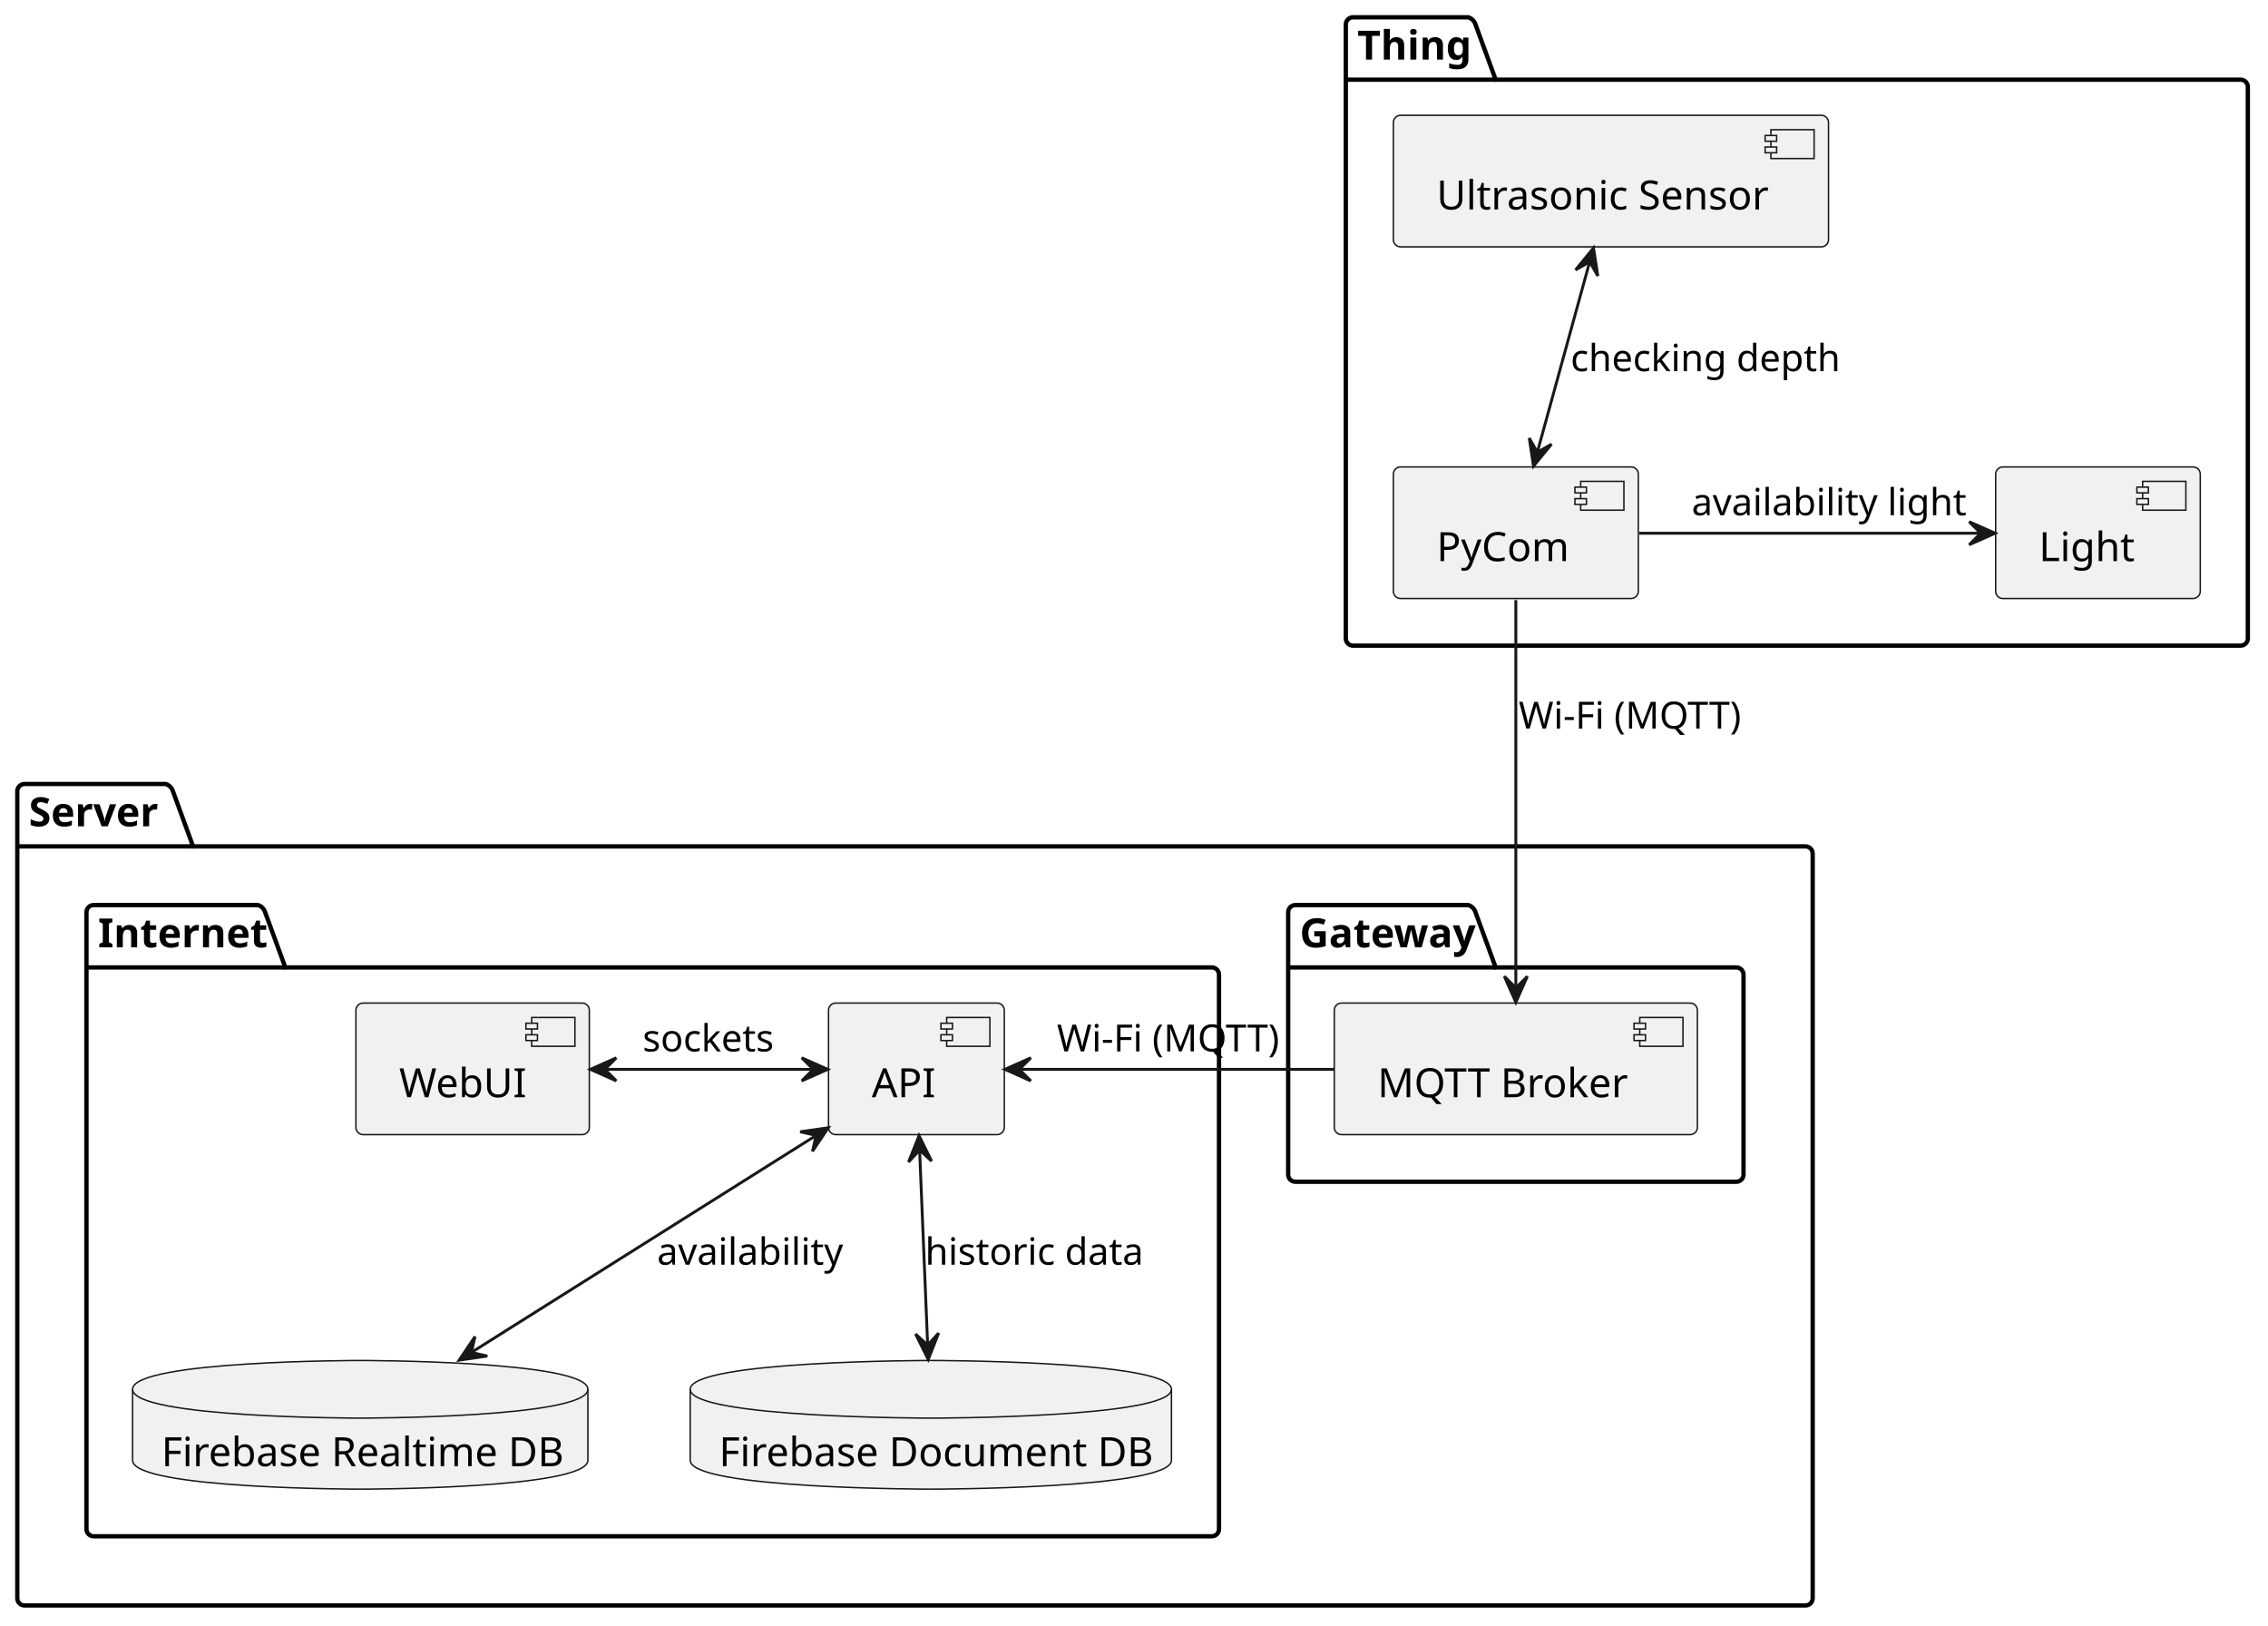
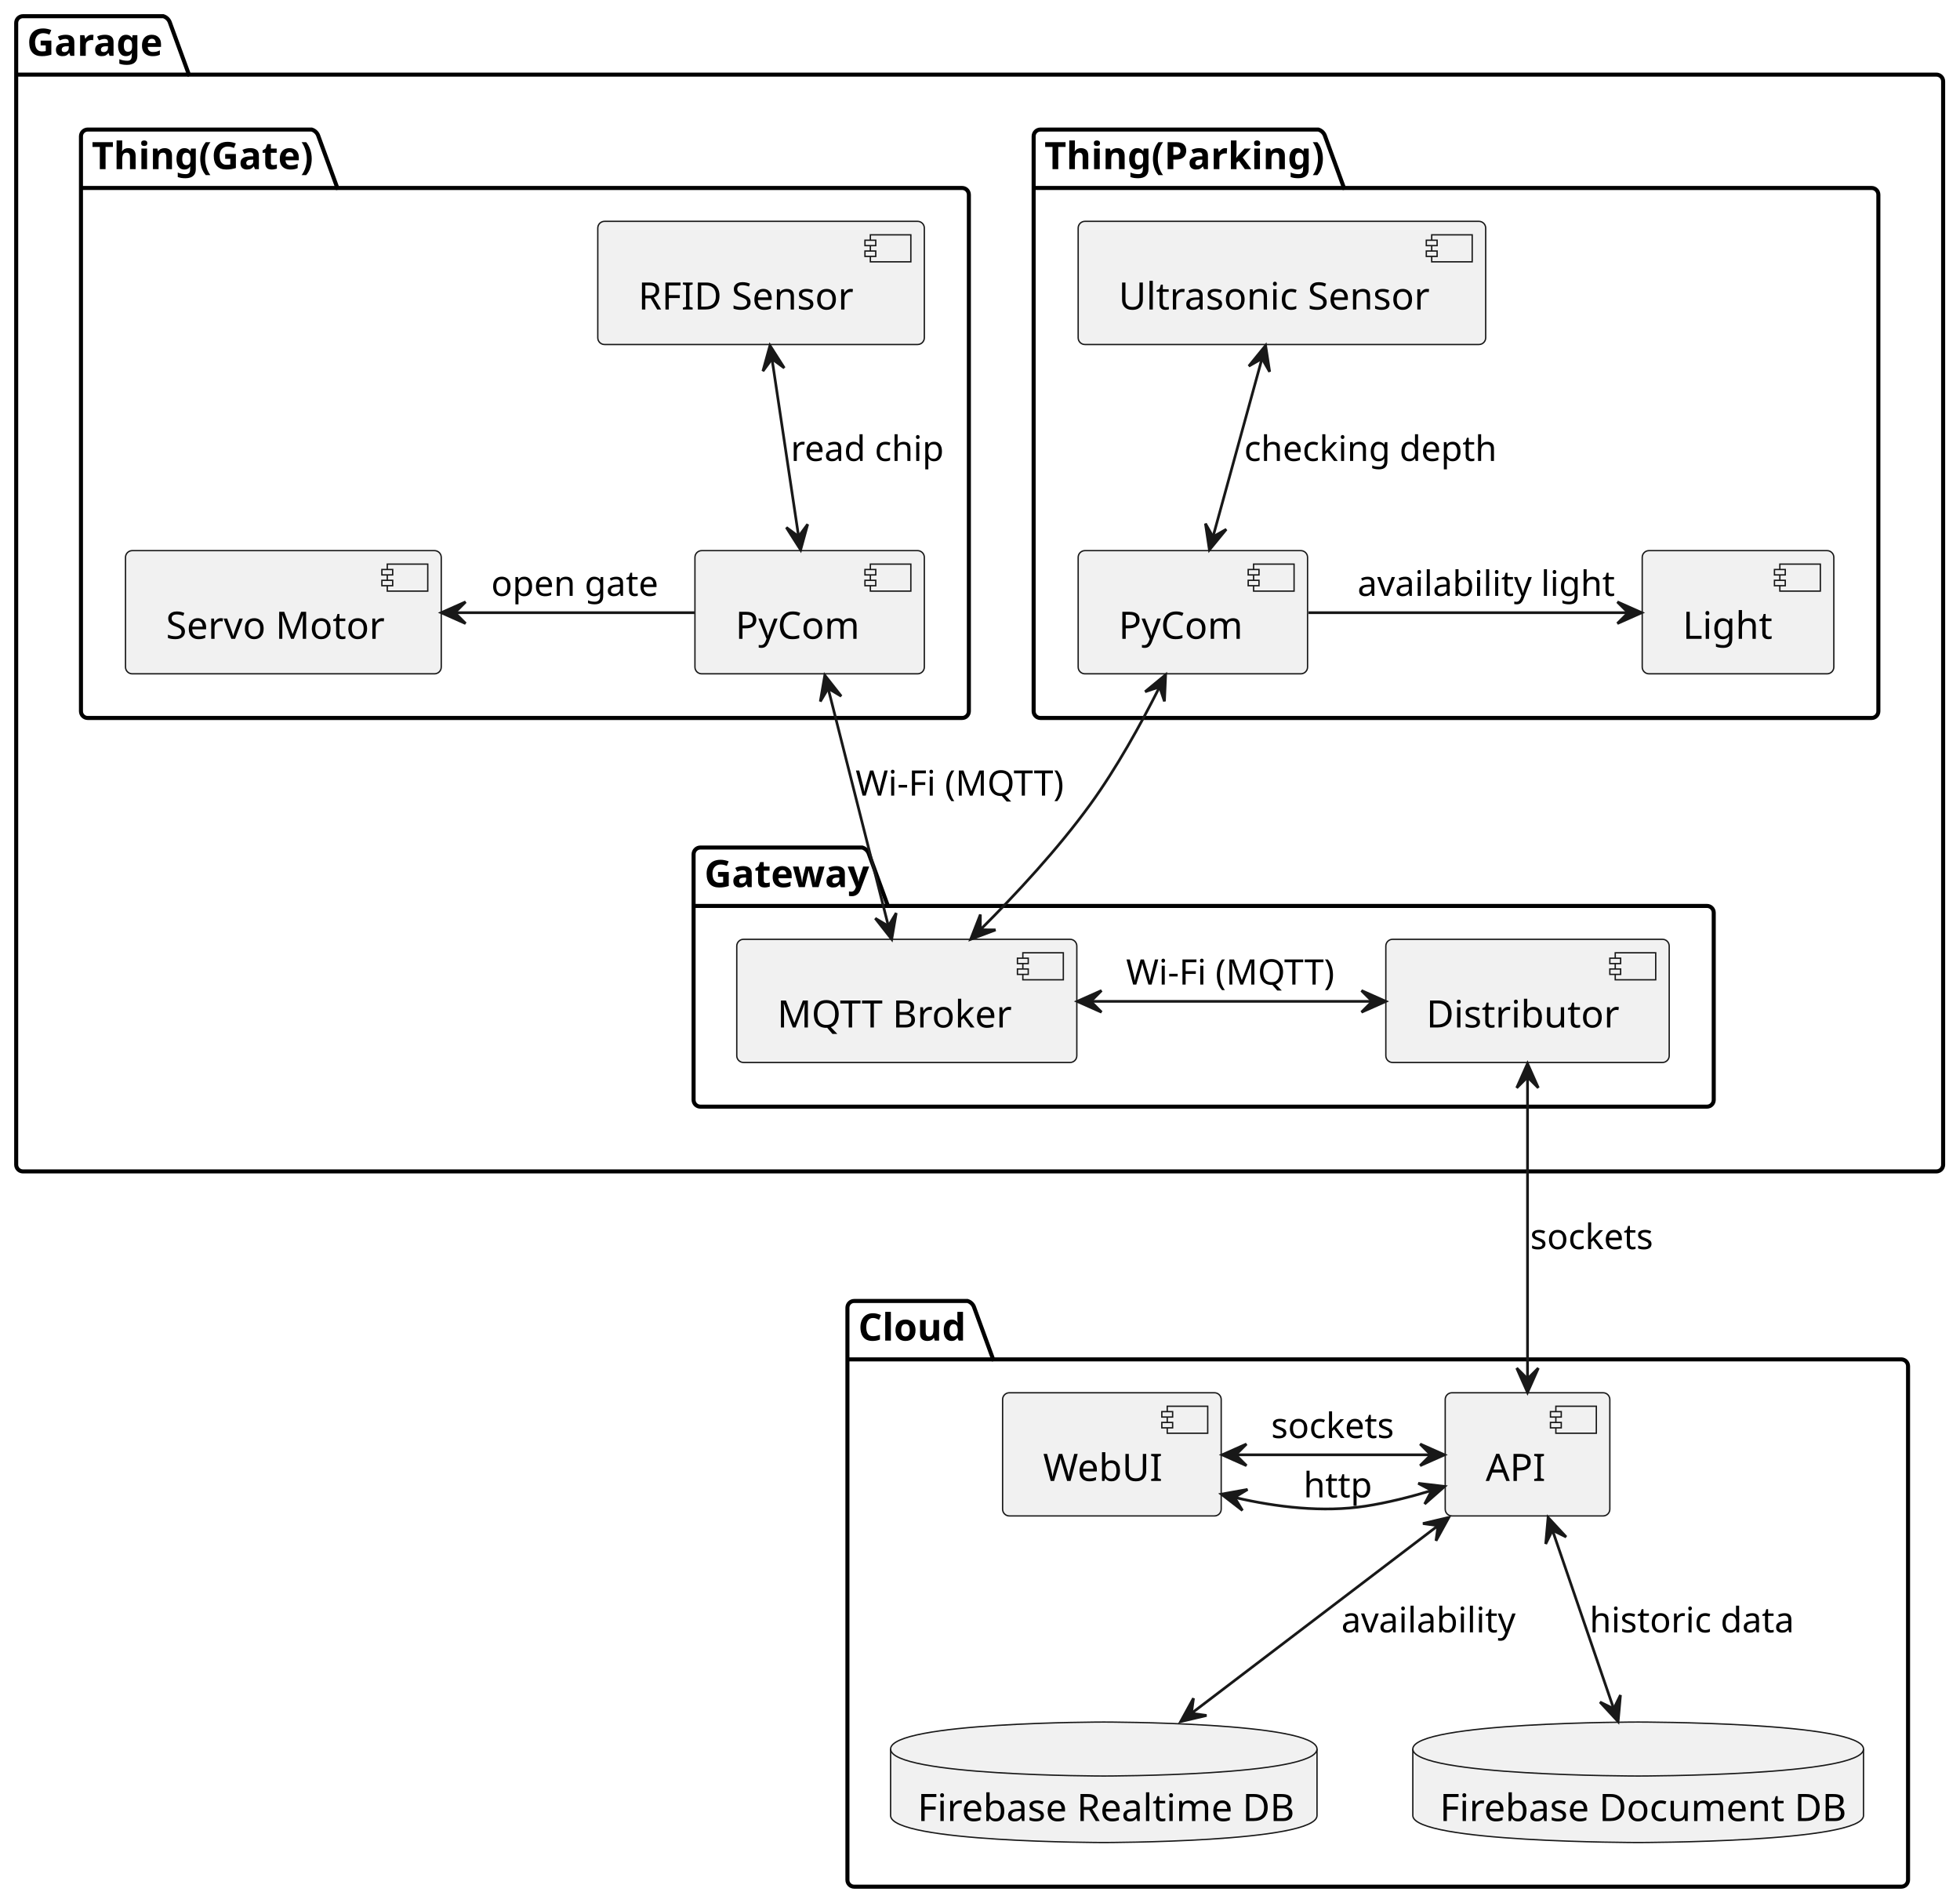
- <svg xmlns="http://www.w3.org/2000/svg" contentStyleType="text/css" height="564px" preserveAspectRatio="none" style="width:787px;height:564px;background:#FFFFFF;" version="1.1" viewBox="0 0 787 564" width="787px" zoomAndPan="magnify">
+ <svg xmlns="http://www.w3.org/2000/svg" contentStyleType="text/css" height="564.8px" preserveAspectRatio="none" style="width:581px;height:564px;background:#FFFFFF;" version="1.1" viewBox="0 0 581 564" width="581.6px" zoomAndPan="magnify">
  <defs />
  <g>
-     <g id="cluster_Thing">
-       <path d="M469.5,6 L509.5,6 A3.75,3.75 0 0 1 512,8.5 L519,27.641 L777.5,27.641 A2.5,2.5 0 0 1 780,30.141 L780,221.5 A2.5,2.5 0 0 1 777.5,224 L469.5,224 A2.5,2.5 0 0 1 467,221.5 L467,8.5 A2.5,2.5 0 0 1 469.5,6 " fill="none" style="stroke:#000000;stroke-width:1.5;" />
-       <line style="stroke:#000000;stroke-width:1.5;" x1="467" x2="519" y1="27.641" y2="27.641" />
-       <text fill="#000000" font-family="sans-serif" font-size="14" font-weight="bold" lengthAdjust="spacing" textLength="39" x="471" y="20.674">Thing</text>
+     <g id="cluster_Garage">
+       <path d="M6.8,4.8 L48.4,4.8 A3,3 0 0 1 50.4,6.8 L56,22.113 L574,22.113 A2,2 0 0 1 576,24.113 L576,345.2 A2,2 0 0 1 574,347.2 L6.8,347.2 A2,2 0 0 1 4.8,345.2 L4.8,6.8 A2,2 0 0 1 6.8,4.8 " fill="none" style="stroke:#000000;stroke-width:1.2;" />
+       <line style="stroke:#000000;stroke-width:1.2;" x1="4.8" x2="56" y1="22.113" y2="22.113" />
+       <text fill="#000000" font-family="sans-serif" font-size="11.2" font-weight="bold" lengthAdjust="spacing" textLength="40.8" x="8" y="16.539">Garage</text>
    </g>
-     <g id="cluster_Server">
-       <path d="M8.5,272 L57.5,272 A3.75,3.75 0 0 1 60,274.5 L67,293.641 L626.5,293.641 A2.5,2.5 0 0 1 629,296.141 L629,554.5 A2.5,2.5 0 0 1 626.5,557 L8.5,557 A2.5,2.5 0 0 1 6,554.5 L6,274.5 A2.5,2.5 0 0 1 8.5,272 " fill="none" style="stroke:#000000;stroke-width:1.5;" />
-       <line style="stroke:#000000;stroke-width:1.5;" x1="6" x2="67" y1="293.641" y2="293.641" />
-       <text fill="#000000" font-family="sans-serif" font-size="14" font-weight="bold" lengthAdjust="spacing" textLength="48" x="10" y="286.674">Server</text>
+     <g id="cluster_Thing(Parking)">
+       <path d="M308.4,38.4 L390.8,38.4 A3,3 0 0 1 392.8,40.4 L398.4,55.712 L554.8,55.712 A2,2 0 0 1 556.8,57.712 L556.8,210.8 A2,2 0 0 1 554.8,212.8 L308.4,212.8 A2,2 0 0 1 306.4,210.8 L306.4,40.4 A2,2 0 0 1 308.4,38.4 " fill="none" style="stroke:#000000;stroke-width:1.2;" />
+       <line style="stroke:#000000;stroke-width:1.2;" x1="306.4" x2="398.4" y1="55.712" y2="55.712" />
+       <text fill="#000000" font-family="sans-serif" font-size="11.2" font-weight="bold" lengthAdjust="spacing" textLength="81.6" x="309.6" y="50.139">Thing(Parking)</text>
+     </g>
+     <g id="cluster_Thing(Gate)">
+       <path d="M26,38.4 L92.4,38.4 A3,3 0 0 1 94.4,40.4 L100,55.712 L285.2,55.712 A2,2 0 0 1 287.2,57.712 L287.2,210.8 A2,2 0 0 1 285.2,212.8 L26,212.8 A2,2 0 0 1 24,210.8 L24,40.4 A2,2 0 0 1 26,38.4 " fill="none" style="stroke:#000000;stroke-width:1.2;" />
+       <line style="stroke:#000000;stroke-width:1.2;" x1="24" x2="100" y1="55.712" y2="55.712" />
+       <text fill="#000000" font-family="sans-serif" font-size="11.2" font-weight="bold" lengthAdjust="spacing" textLength="65.6" x="27.2" y="50.139">Thing(Gate)</text>
    </g>
    <g id="cluster_Gateway">
-       <path d="M449.5,314 L509.5,314 A3.75,3.75 0 0 1 512,316.5 L519,335.641 L602.5,335.641 A2.5,2.5 0 0 1 605,338.141 L605,407.5 A2.5,2.5 0 0 1 602.5,410 L449.5,410 A2.5,2.5 0 0 1 447,407.5 L447,316.5 A2.5,2.5 0 0 1 449.5,314 " fill="none" style="stroke:#000000;stroke-width:1.5;" />
-       <line style="stroke:#000000;stroke-width:1.5;" x1="447" x2="519" y1="335.641" y2="335.641" />
-       <text fill="#000000" font-family="sans-serif" font-size="14" font-weight="bold" lengthAdjust="spacing" textLength="59" x="451" y="328.674">Gateway</text>
+       <path d="M207.6,251.2 L255.6,251.2 A3,3 0 0 1 257.6,253.2 L263.2,268.512 L506,268.512 A2,2 0 0 1 508,270.512 L508,326 A2,2 0 0 1 506,328 L207.6,328 A2,2 0 0 1 205.6,326 L205.6,253.2 A2,2 0 0 1 207.6,251.2 " fill="none" style="stroke:#000000;stroke-width:1.2;" />
+       <line style="stroke:#000000;stroke-width:1.2;" x1="205.6" x2="263.2" y1="268.512" y2="268.512" />
+       <text fill="#000000" font-family="sans-serif" font-size="11.2" font-weight="bold" lengthAdjust="spacing" textLength="47.2" x="208.8" y="262.939">Gateway</text>
    </g>
-     <g id="cluster_Internet">
-       <path d="M32.5,314 L89.5,314 A3.75,3.75 0 0 1 92,316.5 L99,335.641 L420.5,335.641 A2.5,2.5 0 0 1 423,338.141 L423,530.5 A2.5,2.5 0 0 1 420.5,533 L32.5,533 A2.5,2.5 0 0 1 30,530.5 L30,316.5 A2.5,2.5 0 0 1 32.5,314 " fill="none" style="stroke:#000000;stroke-width:1.5;" />
-       <line style="stroke:#000000;stroke-width:1.5;" x1="30" x2="99" y1="335.641" y2="335.641" />
-       <text fill="#000000" font-family="sans-serif" font-size="14" font-weight="bold" lengthAdjust="spacing" textLength="56" x="34" y="328.674">Internet</text>
+     <g id="cluster_Cloud">
+       <path d="M253.2,385.6 L286.8,385.6 A3,3 0 0 1 288.8,387.6 L294.4,402.913 L563.6,402.913 A2,2 0 0 1 565.6,404.913 L565.6,557.2 A2,2 0 0 1 563.6,559.2 L253.2,559.2 A2,2 0 0 1 251.2,557.2 L251.2,387.6 A2,2 0 0 1 253.2,385.6 " fill="none" style="stroke:#000000;stroke-width:1.2;" />
+       <line style="stroke:#000000;stroke-width:1.2;" x1="251.2" x2="294.4" y1="402.913" y2="402.913" />
+       <text fill="#000000" font-family="sans-serif" font-size="11.2" font-weight="bold" lengthAdjust="spacing" textLength="32.8" x="254.4" y="397.339">Cloud</text>
    </g>
    <g id="elem_sensor">
-       <rect fill="#F1F1F1" height="45.641" rx="2.5" ry="2.5" style="stroke:#181818;stroke-width:0.5;" width="151" x="483.5" y="40" />
-       <rect fill="#F1F1F1" height="10" style="stroke:#181818;stroke-width:0.5;" width="15" x="614.5" y="45" />
-       <rect fill="#F1F1F1" height="2" style="stroke:#181818;stroke-width:0.5;" width="4" x="612.5" y="47" />
-       <rect fill="#F1F1F1" height="2" style="stroke:#181818;stroke-width:0.5;" width="4" x="612.5" y="51" />
-       <text fill="#000000" font-family="sans-serif" font-size="14" lengthAdjust="spacing" textLength="111" x="498.5" y="72.674">Ultrasonic Sensor</text>
+       <rect fill="#F1F1F1" height="36.513" rx="2" ry="2" style="stroke:#181818;stroke-width:0.4;" width="120.8" x="319.6" y="65.6" />
+       <rect fill="#F1F1F1" height="8" style="stroke:#181818;stroke-width:0.4;" width="12" x="424.4" y="69.6" />
+       <rect fill="#F1F1F1" height="1.6" style="stroke:#181818;stroke-width:0.4;" width="3.2" x="422.8" y="71.2" />
+       <rect fill="#F1F1F1" height="1.6" style="stroke:#181818;stroke-width:0.4;" width="3.2" x="422.8" y="74.4" />
+       <text fill="#000000" font-family="sans-serif" font-size="11.2" lengthAdjust="spacing" textLength="88.8" x="331.6" y="91.739">Ultrasonic Sensor</text>
    </g>
    <g id="elem_py">
-       <rect fill="#F1F1F1" height="45.641" rx="2.5" ry="2.5" style="stroke:#181818;stroke-width:0.5;" width="85" x="483.5" y="162" />
-       <rect fill="#F1F1F1" height="10" style="stroke:#181818;stroke-width:0.5;" width="15" x="548.5" y="167" />
-       <rect fill="#F1F1F1" height="2" style="stroke:#181818;stroke-width:0.5;" width="4" x="546.5" y="169" />
-       <rect fill="#F1F1F1" height="2" style="stroke:#181818;stroke-width:0.5;" width="4" x="546.5" y="173" />
-       <text fill="#000000" font-family="sans-serif" font-size="14" lengthAdjust="spacing" textLength="45" x="498.5" y="194.674">PyCom</text>
+       <rect fill="#F1F1F1" height="36.513" rx="2" ry="2" style="stroke:#181818;stroke-width:0.4;" width="68" x="319.6" y="163.2" />
+       <rect fill="#F1F1F1" height="8" style="stroke:#181818;stroke-width:0.4;" width="12" x="371.6" y="167.2" />
+       <rect fill="#F1F1F1" height="1.6" style="stroke:#181818;stroke-width:0.4;" width="3.2" x="370" y="168.8" />
+       <rect fill="#F1F1F1" height="1.6" style="stroke:#181818;stroke-width:0.4;" width="3.2" x="370" y="172" />
+       <text fill="#000000" font-family="sans-serif" font-size="11.2" lengthAdjust="spacing" textLength="36" x="331.6" y="189.339">PyCom</text>
    </g>
    <g id="elem_actuator">
-       <rect fill="#F1F1F1" height="45.641" rx="2.5" ry="2.5" style="stroke:#181818;stroke-width:0.5;" width="71" x="692.5" y="162" />
-       <rect fill="#F1F1F1" height="10" style="stroke:#181818;stroke-width:0.5;" width="15" x="743.5" y="167" />
-       <rect fill="#F1F1F1" height="2" style="stroke:#181818;stroke-width:0.5;" width="4" x="741.5" y="169" />
-       <rect fill="#F1F1F1" height="2" style="stroke:#181818;stroke-width:0.5;" width="4" x="741.5" y="173" />
-       <text fill="#000000" font-family="sans-serif" font-size="14" lengthAdjust="spacing" textLength="31" x="707.5" y="194.674">Light</text>
+       <rect fill="#F1F1F1" height="36.513" rx="2" ry="2" style="stroke:#181818;stroke-width:0.4;" width="56.8" x="486.8" y="163.2" />
+       <rect fill="#F1F1F1" height="8" style="stroke:#181818;stroke-width:0.4;" width="12" x="527.6" y="167.2" />
+       <rect fill="#F1F1F1" height="1.6" style="stroke:#181818;stroke-width:0.4;" width="3.2" x="526" y="168.8" />
+       <rect fill="#F1F1F1" height="1.6" style="stroke:#181818;stroke-width:0.4;" width="3.2" x="526" y="172" />
+       <text fill="#000000" font-family="sans-serif" font-size="11.2" lengthAdjust="spacing" textLength="24.8" x="498.8" y="189.339">Light</text>
+     </g>
+     <g id="elem_sensor2">
+       <rect fill="#F1F1F1" height="36.513" rx="2" ry="2" style="stroke:#181818;stroke-width:0.4;" width="96.8" x="177.2" y="65.6" />
+       <rect fill="#F1F1F1" height="8" style="stroke:#181818;stroke-width:0.4;" width="12" x="258" y="69.6" />
+       <rect fill="#F1F1F1" height="1.6" style="stroke:#181818;stroke-width:0.4;" width="3.2" x="256.4" y="71.2" />
+       <rect fill="#F1F1F1" height="1.6" style="stroke:#181818;stroke-width:0.4;" width="3.2" x="256.4" y="74.4" />
+       <text fill="#000000" font-family="sans-serif" font-size="11.2" lengthAdjust="spacing" textLength="64.8" x="189.2" y="91.739">RFID Sensor</text>
+     </g>
+     <g id="elem_py2">
+       <rect fill="#F1F1F1" height="36.513" rx="2" ry="2" style="stroke:#181818;stroke-width:0.4;" width="68" x="206" y="163.2" />
+       <rect fill="#F1F1F1" height="8" style="stroke:#181818;stroke-width:0.4;" width="12" x="258" y="167.2" />
+       <rect fill="#F1F1F1" height="1.6" style="stroke:#181818;stroke-width:0.4;" width="3.2" x="256.4" y="168.8" />
+       <rect fill="#F1F1F1" height="1.6" style="stroke:#181818;stroke-width:0.4;" width="3.2" x="256.4" y="172" />
+       <text fill="#000000" font-family="sans-serif" font-size="11.2" lengthAdjust="spacing" textLength="36" x="218" y="189.339">PyCom</text>
+     </g>
+     <g id="elem_actuator2">
+       <rect fill="#F1F1F1" height="36.513" rx="2" ry="2" style="stroke:#181818;stroke-width:0.4;" width="93.6" x="37.2" y="163.2" />
+       <rect fill="#F1F1F1" height="8" style="stroke:#181818;stroke-width:0.4;" width="12" x="114.8" y="167.2" />
+       <rect fill="#F1F1F1" height="1.6" style="stroke:#181818;stroke-width:0.4;" width="3.2" x="113.2" y="168.8" />
+       <rect fill="#F1F1F1" height="1.6" style="stroke:#181818;stroke-width:0.4;" width="3.2" x="113.2" y="172" />
+       <text fill="#000000" font-family="sans-serif" font-size="11.2" lengthAdjust="spacing" textLength="61.6" x="49.2" y="189.339">Servo Motor</text>
    </g>
    <g id="elem_broker">
-       <rect fill="#F1F1F1" height="45.641" rx="2.5" ry="2.5" style="stroke:#181818;stroke-width:0.5;" width="126" x="463" y="348" />
-       <rect fill="#F1F1F1" height="10" style="stroke:#181818;stroke-width:0.5;" width="15" x="569" y="353" />
-       <rect fill="#F1F1F1" height="2" style="stroke:#181818;stroke-width:0.5;" width="4" x="567" y="355" />
-       <rect fill="#F1F1F1" height="2" style="stroke:#181818;stroke-width:0.5;" width="4" x="567" y="359" />
-       <text fill="#000000" font-family="sans-serif" font-size="14" lengthAdjust="spacing" textLength="86" x="478" y="380.674">MQTT Broker</text>
+       <rect fill="#F1F1F1" height="36.513" rx="2" ry="2" style="stroke:#181818;stroke-width:0.4;" width="100.8" x="218.4" y="278.4" />
+       <rect fill="#F1F1F1" height="8" style="stroke:#181818;stroke-width:0.4;" width="12" x="303.2" y="282.4" />
+       <rect fill="#F1F1F1" height="1.6" style="stroke:#181818;stroke-width:0.4;" width="3.2" x="301.6" y="284" />
+       <rect fill="#F1F1F1" height="1.6" style="stroke:#181818;stroke-width:0.4;" width="3.2" x="301.6" y="287.2" />
+       <text fill="#000000" font-family="sans-serif" font-size="11.2" lengthAdjust="spacing" textLength="68.8" x="230.4" y="304.539">MQTT Broker</text>
+     </g>
+     <g id="elem_distributor">
+       <rect fill="#F1F1F1" height="36.513" rx="2" ry="2" style="stroke:#181818;stroke-width:0.4;" width="84" x="410.8" y="278.4" />
+       <rect fill="#F1F1F1" height="8" style="stroke:#181818;stroke-width:0.4;" width="12" x="478.8" y="282.4" />
+       <rect fill="#F1F1F1" height="1.6" style="stroke:#181818;stroke-width:0.4;" width="3.2" x="477.2" y="284" />
+       <rect fill="#F1F1F1" height="1.6" style="stroke:#181818;stroke-width:0.4;" width="3.2" x="477.2" y="287.2" />
+       <text fill="#000000" font-family="sans-serif" font-size="11.2" lengthAdjust="spacing" textLength="52" x="422.8" y="304.539">Distributor</text>
    </g>
    <g id="elem_realtimedb">
-       <path d="M46,482 C46,472 125,472 125,472 C125,472 204,472 204,482 L204,506.641 C204,516.641 125,516.641 125,516.641 C125,516.641 46,516.641 46,506.641 L46,482 " fill="#F1F1F1" style="stroke:#181818;stroke-width:0.5;" />
-       <path d="M46,482 C46,492 125,492 125,492 C125,492 204,492 204,482 " fill="none" style="stroke:#181818;stroke-width:0.5;" />
-       <text fill="#000000" font-family="sans-serif" font-size="14" lengthAdjust="spacing" textLength="138" x="56" y="508.674">Firebase Realtime DB</text>
+       <path d="M264,518.4 C264,510.4 327.2,510.4 327.2,510.4 C327.2,510.4 390.4,510.4 390.4,518.4 L390.4,538.112 C390.4,546.112 327.2,546.112 327.2,546.112 C327.2,546.112 264,546.112 264,538.112 L264,518.4 " fill="#F1F1F1" style="stroke:#181818;stroke-width:0.4;" />
+       <path d="M264,518.4 C264,526.4 327.2,526.4 327.2,526.4 C327.2,526.4 390.4,526.4 390.4,518.4 " fill="none" style="stroke:#181818;stroke-width:0.4;" />
+       <text fill="#000000" font-family="sans-serif" font-size="11.2" lengthAdjust="spacing" textLength="110.4" x="272" y="539.739">Firebase Realtime DB</text>
    </g>
    <g id="elem_documentdb">
-       <path d="M239.5,482 C239.5,472 323,472 323,472 C323,472 406.5,472 406.5,482 L406.5,506.641 C406.5,516.641 323,516.641 323,516.641 C323,516.641 239.5,516.641 239.5,506.641 L239.5,482 " fill="#F1F1F1" style="stroke:#181818;stroke-width:0.5;" />
-       <path d="M239.5,482 C239.5,492 323,492 323,492 C323,492 406.5,492 406.5,482 " fill="none" style="stroke:#181818;stroke-width:0.5;" />
-       <text fill="#000000" font-family="sans-serif" font-size="14" lengthAdjust="spacing" textLength="147" x="249.5" y="508.674">Firebase Document DB</text>
+       <path d="M418.8,518.4 C418.8,510.4 485.6,510.4 485.6,510.4 C485.6,510.4 552.4,510.4 552.4,518.4 L552.4,538.112 C552.4,546.112 485.6,546.112 485.6,546.112 C485.6,546.112 418.8,546.112 418.8,538.112 L418.8,518.4 " fill="#F1F1F1" style="stroke:#181818;stroke-width:0.4;" />
+       <path d="M418.8,518.4 C418.8,526.4 485.6,526.4 485.6,526.4 C485.6,526.4 552.4,526.4 552.4,518.4 " fill="none" style="stroke:#181818;stroke-width:0.4;" />
+       <text fill="#000000" font-family="sans-serif" font-size="11.2" lengthAdjust="spacing" textLength="117.6" x="426.8" y="539.739">Firebase Document DB</text>
    </g>
    <g id="elem_api">
-       <rect fill="#F1F1F1" height="45.641" rx="2.5" ry="2.5" style="stroke:#181818;stroke-width:0.5;" width="61" x="287.5" y="348" />
-       <rect fill="#F1F1F1" height="10" style="stroke:#181818;stroke-width:0.5;" width="15" x="328.5" y="353" />
-       <rect fill="#F1F1F1" height="2" style="stroke:#181818;stroke-width:0.5;" width="4" x="326.5" y="355" />
-       <rect fill="#F1F1F1" height="2" style="stroke:#181818;stroke-width:0.5;" width="4" x="326.5" y="359" />
-       <text fill="#000000" font-family="sans-serif" font-size="14" lengthAdjust="spacing" textLength="21" x="302.5" y="380.674">API</text>
+       <rect fill="#F1F1F1" height="36.513" rx="2" ry="2" style="stroke:#181818;stroke-width:0.4;" width="48.8" x="428.4" y="412.8" />
+       <rect fill="#F1F1F1" height="8" style="stroke:#181818;stroke-width:0.4;" width="12" x="461.2" y="416.8" />
+       <rect fill="#F1F1F1" height="1.6" style="stroke:#181818;stroke-width:0.4;" width="3.2" x="459.6" y="418.4" />
+       <rect fill="#F1F1F1" height="1.6" style="stroke:#181818;stroke-width:0.4;" width="3.2" x="459.6" y="421.6" />
+       <text fill="#000000" font-family="sans-serif" font-size="11.2" lengthAdjust="spacing" textLength="16.8" x="440.4" y="438.939">API</text>
    </g>
    <g id="elem_web">
-       <rect fill="#F1F1F1" height="45.641" rx="2.5" ry="2.5" style="stroke:#181818;stroke-width:0.5;" width="81" x="123.5" y="348" />
-       <rect fill="#F1F1F1" height="10" style="stroke:#181818;stroke-width:0.5;" width="15" x="184.5" y="353" />
-       <rect fill="#F1F1F1" height="2" style="stroke:#181818;stroke-width:0.5;" width="4" x="182.5" y="355" />
-       <rect fill="#F1F1F1" height="2" style="stroke:#181818;stroke-width:0.5;" width="4" x="182.5" y="359" />
-       <text fill="#000000" font-family="sans-serif" font-size="14" lengthAdjust="spacing" textLength="41" x="138.5" y="380.674">WebUI</text>
+       <rect fill="#F1F1F1" height="36.513" rx="2" ry="2" style="stroke:#181818;stroke-width:0.4;" width="64.8" x="297.2" y="412.8" />
+       <rect fill="#F1F1F1" height="8" style="stroke:#181818;stroke-width:0.4;" width="12" x="346" y="416.8" />
+       <rect fill="#F1F1F1" height="1.6" style="stroke:#181818;stroke-width:0.4;" width="3.2" x="344.4" y="418.4" />
+       <rect fill="#F1F1F1" height="1.6" style="stroke:#181818;stroke-width:0.4;" width="3.2" x="344.4" y="421.6" />
+       <text fill="#000000" font-family="sans-serif" font-size="11.2" lengthAdjust="spacing" textLength="32.8" x="309.2" y="438.939">WebUI</text>
    </g>
    <g id="link_sensor_py">
-       <path d="M551.58,90.97 C546.17,110.64 538.88,137.17 533.46,156.87 " fill="none" id="sensor-py" style="stroke:#181818;stroke-width:1.0;" />
-       <polygon fill="#181818" points="532.13,161.72,538.374,154.104,533.456,156.899,530.661,151.981,532.13,161.72" style="stroke:#181818;stroke-width:1.0;" />
-       <polygon fill="#181818" points="552.95,86.01,546.727,93.644,551.637,90.835,554.446,95.745,552.95,86.01" style="stroke:#181818;stroke-width:1.0;" />
-       <text fill="#000000" font-family="sans-serif" font-size="13" lengthAdjust="spacing" textLength="88" x="545" y="128.769">checking depth</text>
+       <path d="M374.064,106.376 C369.736,122.112 363.904,143.336 359.568,159.096 " fill="none" id="sensor-py" style="stroke:#181818;stroke-width:0.8;" />
+       <polygon fill="#181818" points="358.504,162.976,363.499,156.883,359.565,159.119,357.329,155.185,358.504,162.976" style="stroke:#181818;stroke-width:0.8;" />
+       <polygon fill="#181818" points="375.16,102.408,370.181,108.515,374.11,106.268,376.357,110.196,375.16,102.408" style="stroke:#181818;stroke-width:0.8;" />
+       <text fill="#000000" font-family="sans-serif" font-size="10.4" lengthAdjust="spacing" textLength="70.4" x="368.8" y="136.615">checking depth</text>
    </g>
    <g id="link_py_actuator">
-       <path d="M568.84,185 C603.69,185 652.55,185 686.91,185 " fill="none" id="py-to-actuator" style="stroke:#181818;stroke-width:1.0;" />
-       <polygon fill="#181818" points="692.3,185,683.3,181,687.3,185,683.3,189,692.3,185" style="stroke:#181818;stroke-width:1.0;" />
-       <text fill="#000000" font-family="sans-serif" font-size="13" lengthAdjust="spacing" textLength="87" x="587" y="178.769">availability light</text>
+       <path d="M387.872,181.6 C415.752,181.6 454.84,181.6 482.328,181.6 " fill="none" id="py-to-actuator" style="stroke:#181818;stroke-width:0.8;" />
+       <polygon fill="#181818" points="486.64,181.6,479.44,178.4,482.64,181.6,479.44,184.8,486.64,181.6" style="stroke:#181818;stroke-width:0.8;" />
+       <text fill="#000000" font-family="sans-serif" font-size="10.4" lengthAdjust="spacing" textLength="69.6" x="402.4" y="176.615">availability light</text>
+     </g>
+     <g id="link_sensor2_py2">
+       <path d="M228.84,106.376 C231.184,122.04 234.352,143.16 236.712,158.896 " fill="none" id="sensor2-py2" style="stroke:#181818;stroke-width:0.8;" />
+       <polygon fill="#181818" points="237.328,162.976,239.422,155.38,236.733,159.02,233.094,156.332,237.328,162.976" style="stroke:#181818;stroke-width:0.8;" />
+       <polygon fill="#181818" points="228.24,102.408,226.146,110.004,228.834,106.364,232.475,109.052,228.24,102.408" style="stroke:#181818;stroke-width:0.8;" />
+       <text fill="#000000" font-family="sans-serif" font-size="10.4" lengthAdjust="spacing" textLength="42.4" x="234.4" y="136.615">read chip</text>
+     </g>
+     <g id="link_actuator2_py2">
+       <path d="M134.808,181.6 C158.088,181.6 185.064,181.6 205.872,181.6 " fill="none" id="actuator2-backto-py2" style="stroke:#181818;stroke-width:0.8;" />
+       <polygon fill="#181818" points="130.808,181.6,138.008,184.8,134.808,181.6,138.008,178.4,130.808,181.6" style="stroke:#181818;stroke-width:0.8;" />
+       <text fill="#000000" font-family="sans-serif" font-size="10.4" lengthAdjust="spacing" textLength="45.6" x="145.6" y="176.615">open gate</text>
    </g>
    <g id="link_py_broker">
-       <path d="M526,208.19 C526,241.9 526,305.94 526,342.53 " fill="none" id="py-to-broker" style="stroke:#181818;stroke-width:1.0;" />
-       <polygon fill="#181818" points="526,347.73,530,338.73,526,342.73,522,338.73,526,347.73" style="stroke:#181818;stroke-width:1.0;" />
-       <text fill="#000000" font-family="sans-serif" font-size="13" lengthAdjust="spacing" textLength="78" x="527" y="252.769">Wi-Fi (MQTT)</text>
+       <path d="M343.6,203.856 C338.184,214.624 331.008,227.632 323.2,238.4 C313.608,251.632 301.2,264.992 290.656,275.512 " fill="none" id="py-broker" style="stroke:#181818;stroke-width:0.8;" />
+       <polygon fill="#181818" points="287.736,278.4,295.107,275.616,290.582,275.589,290.609,271.063,287.736,278.4" style="stroke:#181818;stroke-width:0.8;" />
+       <polygon fill="#181818" points="345.52,200,339.444,205.017,343.736,203.58,345.172,207.871,345.52,200" style="stroke:#181818;stroke-width:0.8;" />
+     </g>
+     <g id="link_py2_broker">
+       <path d="M245.488,204.04 C250.616,224.264 258.224,254.288 263.344,274.472 " fill="none" id="py2-broker" style="stroke:#181818;stroke-width:0.8;" />
+       <polygon fill="#181818" points="264.328,278.376,265.659,270.61,263.344,274.499,259.456,272.184,264.328,278.376" style="stroke:#181818;stroke-width:0.8;" />
+       <polygon fill="#181818" points="244.496,200.152,243.165,207.918,245.48,204.029,249.368,206.344,244.496,200.152" style="stroke:#181818;stroke-width:0.8;" />
+       <text fill="#000000" font-family="sans-serif" font-size="10.4" lengthAdjust="spacing" textLength="62.4" x="253.6" y="235.815">Wi-Fi (MQTT)</text>
+     </g>
+     <g id="link_broker_distributor">
+       <path d="M323.408,296.8 C349.944,296.8 381.48,296.8 406.776,296.8 " fill="none" id="broker-distributor" style="stroke:#181818;stroke-width:0.8;" />
+       <polygon fill="#181818" points="410.784,296.8,403.584,293.6,406.784,296.8,403.584,300,410.784,296.8" style="stroke:#181818;stroke-width:0.8;" />
+       <polygon fill="#181818" points="319.32,296.8,326.52,300,323.32,296.8,326.52,293.6,319.32,296.8" style="stroke:#181818;stroke-width:0.8;" />
+       <text fill="#000000" font-family="sans-serif" font-size="10.4" lengthAdjust="spacing" textLength="62.4" x="333.8" y="291.815">Wi-Fi (MQTT)</text>
    </g>
    <g id="link_web_api">
-       <path d="M210.1,371 C233.18,371 260.7,371 282.17,371 " fill="none" id="web-api" style="stroke:#181818;stroke-width:1.0;" />
-       <polygon fill="#181818" points="287.21,371,278.21,367,282.21,371,278.21,375,287.21,371" style="stroke:#181818;stroke-width:1.0;" />
-       <polygon fill="#181818" points="204.86,371,213.86,375,209.86,371,213.86,367,204.86,371" style="stroke:#181818;stroke-width:1.0;" />
-       <text fill="#000000" font-family="sans-serif" font-size="13" lengthAdjust="spacing" textLength="46" x="223" y="364.769">sockets</text>
+       <path d="M366.48,431.2 C384.944,431.2 406.96,431.2 424.136,431.2 " fill="none" id="web-api" style="stroke:#181818;stroke-width:0.8;" />
+       <polygon fill="#181818" points="428.168,431.2,420.968,428,424.168,431.2,420.968,434.4,428.168,431.2" style="stroke:#181818;stroke-width:0.8;" />
+       <polygon fill="#181818" points="362.288,431.2,369.488,434.4,366.288,431.2,369.488,428,362.288,431.2" style="stroke:#181818;stroke-width:0.8;" />
+       <text fill="#000000" font-family="sans-serif" font-size="10.4" lengthAdjust="spacing" textLength="36.8" x="376.8" y="426.215">sockets</text>
+     </g>
+     <g id="link_web_api">
+       <path d="M366.144,443.864 C378.392,446.696 392.144,448.352 404.8,446.4 C411.24,445.408 418,443.704 424.344,441.784 " fill="none" id="web-api-1" style="stroke:#181818;stroke-width:0.8;" />
+       <polygon fill="#181818" points="428.232,440.568,420.406,439.653,424.413,441.757,422.309,445.764,428.232,440.568" style="stroke:#181818;stroke-width:0.8;" />
+       <polygon fill="#181818" points="362.056,442.864,368.292,447.68,365.942,443.813,369.81,441.463,362.056,442.864" style="stroke:#181818;stroke-width:0.8;" />
+       <text fill="#000000" font-family="sans-serif" font-size="10.4" lengthAdjust="spacing" textLength="17.6" x="386.4" y="443.815">http</text>
    </g>
    <g id="link_api_realtimedb">
-       <path d="M282.81,394.16 C249.22,415.3 198.71,447.1 163.93,468.99 " fill="none" id="api-realtimedb" style="stroke:#181818;stroke-width:1.0;" />
-       <polygon fill="#181818" points="159.34,471.88,169.087,470.47,163.571,469.216,164.825,463.7,159.34,471.88" style="stroke:#181818;stroke-width:1.0;" />
-       <polygon fill="#181818" points="287.42,391.25,277.673,392.66,283.189,393.914,281.935,399.43,287.42,391.25" style="stroke:#181818;stroke-width:1.0;" />
-       <text fill="#000000" font-family="sans-serif" font-size="13" lengthAdjust="spacing" textLength="59" x="228" y="438.769">availability</text>
+       <path d="M426.2,452.24 C404.728,468.592 374.68,491.464 353.328,507.712 " fill="none" id="api-realtimedb" style="stroke:#181818;stroke-width:0.8;" />
+       <polygon fill="#181818" points="349.984,510.256,357.653,508.448,353.169,507.836,353.781,503.352,349.984,510.256" style="stroke:#181818;stroke-width:0.8;" />
+       <polygon fill="#181818" points="429.472,449.76,421.803,451.568,426.287,452.18,425.675,456.664,429.472,449.76" style="stroke:#181818;stroke-width:0.8;" />
+       <text fill="#000000" font-family="sans-serif" font-size="10.4" lengthAdjust="spacing" textLength="47.2" x="397.6" y="483.815">availability</text>
    </g>
    <g id="link_api_documentdb">
-       <path d="M319.11,399.09 C319.94,419.16 321.06,446.4 321.89,466.46 " fill="none" id="api-documentdb" style="stroke:#181818;stroke-width:1.0;" />
-       <polygon fill="#181818" points="322.1,471.66,325.71,462.497,321.885,466.665,317.717,462.84,322.1,471.66" style="stroke:#181818;stroke-width:1.0;" />
-       <polygon fill="#181818" points="318.91,394,315.273,403.153,319.11,398.996,323.267,402.833,318.91,394" style="stroke:#181818;stroke-width:1.0;" />
-       <text fill="#000000" font-family="sans-serif" font-size="13" lengthAdjust="spacing" textLength="71" x="321" y="438.769">historic data</text>
+       <path d="M460.264,453.744 C465.672,469.52 472.96,490.76 478.328,506.408 " fill="none" id="api-documentdb" style="stroke:#181818;stroke-width:0.8;" />
+       <polygon fill="#181818" points="479.648,510.256,480.35,502.408,478.356,506.471,474.293,504.476,479.648,510.256" style="stroke:#181818;stroke-width:0.8;" />
+       <polygon fill="#181818" points="458.896,449.76,458.194,457.608,460.188,453.546,464.251,455.54,458.896,449.76" style="stroke:#181818;stroke-width:0.8;" />
+       <text fill="#000000" font-family="sans-serif" font-size="10.4" lengthAdjust="spacing" textLength="56.8" x="471.2" y="483.815">historic data</text>
    </g>
-     <g id="link_api_broker">
-       <path d="M353.75,371 C383.69,371 427.15,371 462.93,371 " fill="none" id="api-backto-broker" style="stroke:#181818;stroke-width:1.0;" />
-       <polygon fill="#181818" points="348.69,371,357.69,375,353.69,371,357.69,367,348.69,371" style="stroke:#181818;stroke-width:1.0;" />
-       <text fill="#000000" font-family="sans-serif" font-size="13" lengthAdjust="spacing" textLength="78" x="366.75" y="364.769">Wi-Fi (MQTT)</text>
+     <g id="link_distributor_api">
+       <path d="M452.8,319.264 C452.8,343.888 452.8,383.864 452.8,408.568 " fill="none" id="distributor-api" style="stroke:#181818;stroke-width:0.8;" />
+       <polygon fill="#181818" points="452.8,412.696,456,405.496,452.8,408.696,449.6,405.496,452.8,412.696" style="stroke:#181818;stroke-width:0.8;" />
+       <polygon fill="#181818" points="452.8,315.232,449.6,322.432,452.8,319.232,456,322.432,452.8,315.232" style="stroke:#181818;stroke-width:0.8;" />
+       <text fill="#000000" font-family="sans-serif" font-size="10.4" lengthAdjust="spacing" textLength="36.8" x="453.6" y="370.215">sockets</text>
    </g>
  </g>
</svg>
